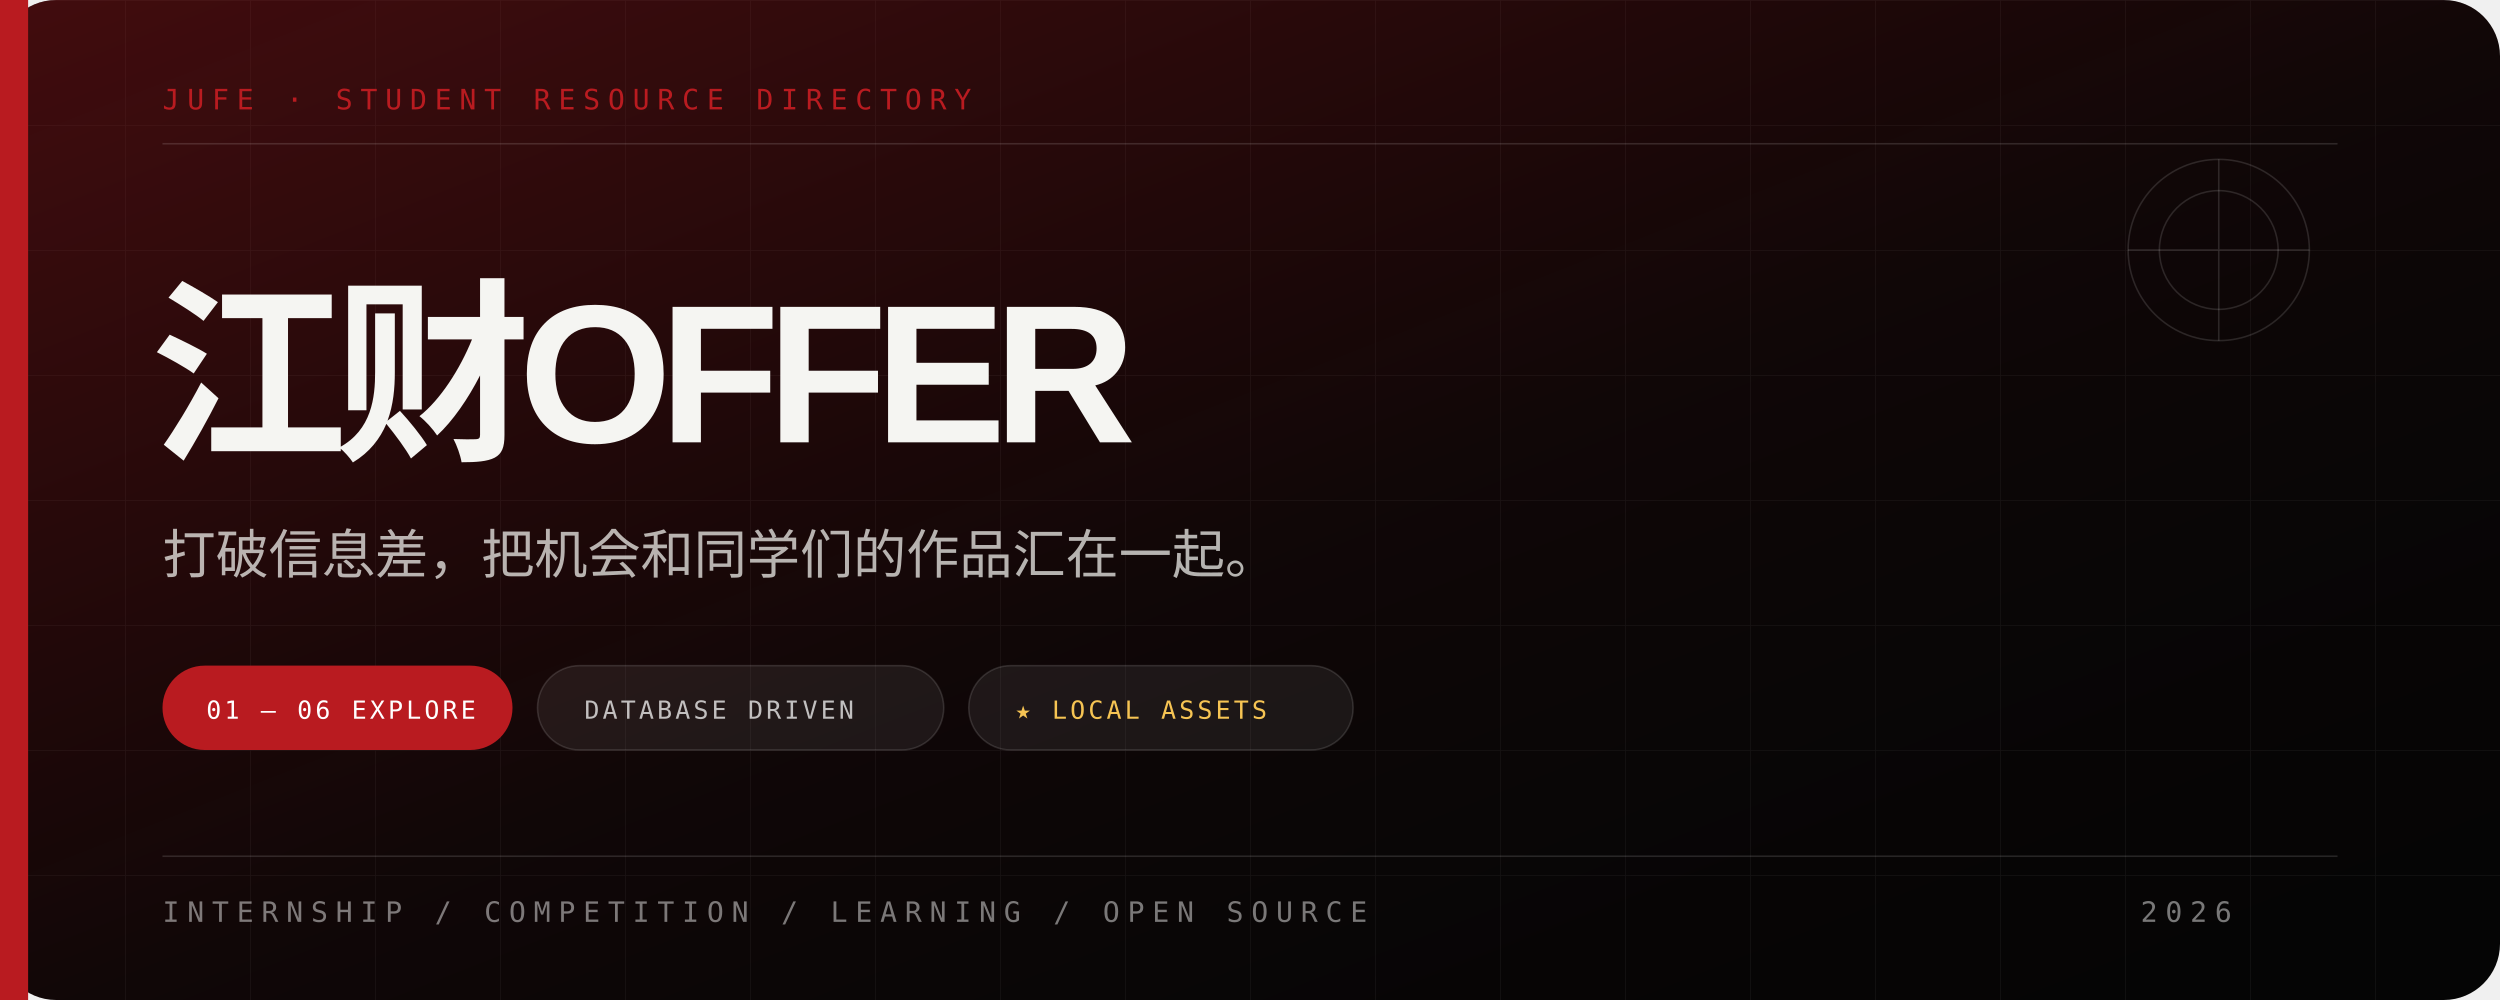
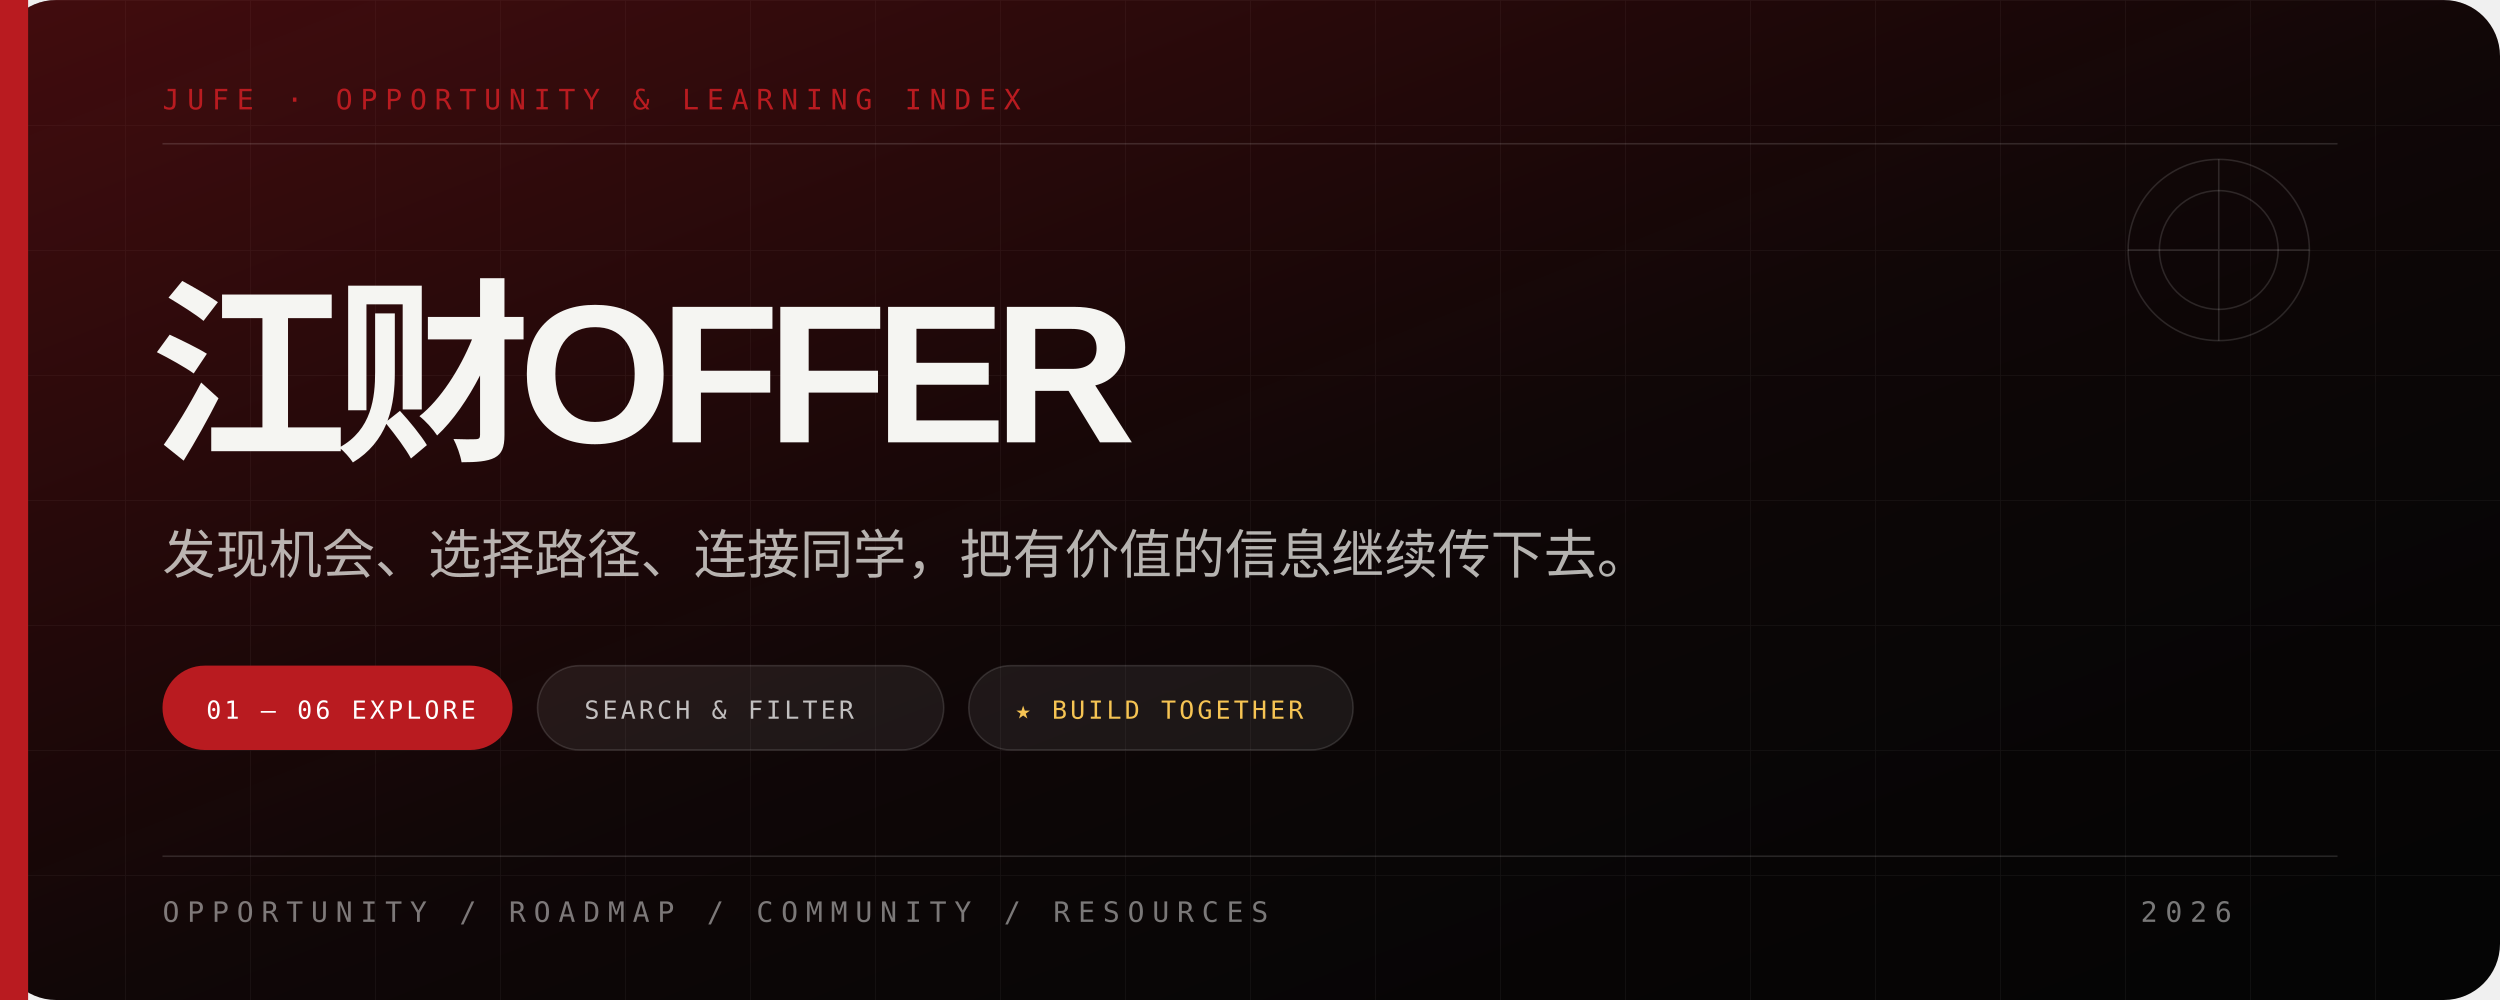
<svg xmlns="http://www.w3.org/2000/svg" width="1600" height="640" viewBox="0 0 1600 640" role="img" aria-labelledby="title description">
-   <description id="description">江财学生的实习、竞赛、学习资源与校内开源项目导航</description>
+   <description id="description">江财学生的机会、学习路径、社群与开放资源导航</description>
  <defs>
    <linearGradient id="glow" x1="0" y1="0" x2="1" y2="1">
      <stop stop-color="#b91b20" stop-opacity="0.34" />
      <stop offset="0.52" stop-color="#b91b20" stop-opacity="0.06" />
      <stop offset="1" stop-color="#050505" stop-opacity="0" />
    </linearGradient>
    <pattern id="grid" width="80" height="80" patternUnits="userSpaceOnUse">
      <path d="M80 0H0V80" fill="none" stroke="#ffffff" stroke-opacity="0.055" />
    </pattern>
  </defs>
  <rect width="1600" height="640" rx="36" fill="#050505" />
  <rect width="1600" height="640" rx="36" fill="url(#grid)" />
  <rect width="1600" height="640" rx="36" fill="url(#glow)" />
  <path d="M0 0H18V640H0Z" fill="#b91b20" />
  <g fill="none" stroke="#ffffff" stroke-opacity="0.13">
    <path d="M104 92H1496" />
    <path d="M104 548H1496" />
    <circle cx="1420" cy="160" r="58" />
    <circle cx="1420" cy="160" r="38" />
    <path d="M1362 160H1478M1420 102V218" />
  </g>
  <g font-family="ui-monospace, SFMono-Regular, Menlo, Consolas, monospace" font-size="18" letter-spacing="5">
-     <text x="104" y="70" fill="#b91b20">JUFE · STUDENT RESOURCE DIRECTORY</text>
-     <text x="104" y="590" fill="#ffffff" fill-opacity="0.46">INTERNSHIP / COMPETITION / LEARNING / OPEN SOURCE</text>
+     <text x="104" y="70" fill="#b91b20">JUFE · OPPORTUNITY &amp; LEARNING INDEX</text>
+     <text x="104" y="590" fill="#ffffff" fill-opacity="0.46">OPPORTUNITY / ROADMAP / COMMUNITY / RESOURCES</text>
    <text x="1370" y="590" fill="#ffffff" fill-opacity="0.46">2026</text>
  </g>
  <text x="96" y="285" fill="#f5f5f2" font-family="Arial, Helvetica, 'Microsoft YaHei', sans-serif" font-size="126" font-weight="800" letter-spacing="-8">江财OFFER</text>
-   <text x="104" y="367" fill="#f5f5f2" fill-opacity="0.72" font-family="Arial, Helvetica, 'Microsoft YaHei', sans-serif" font-size="34" font-weight="500">打破信息差，把机会和同学们的作品汇在一起。</text>
+   <text x="104" y="367" fill="#f5f5f2" fill-opacity="0.72" font-family="Arial, Helvetica, 'Microsoft YaHei', sans-serif" font-size="34" font-weight="500">发现机会、选择路径、连接同学，把有价值的信息继续传下去。</text>
  <g transform="translate(104 426)" font-family="ui-monospace, SFMono-Regular, Menlo, Consolas, monospace" font-size="16" letter-spacing="2">
    <rect width="224" height="54" rx="27" fill="#b91b20" />
    <text x="28" y="34" fill="#ffffff">01 — 06  EXPLORE</text>
    <rect x="240" width="260" height="54" rx="27" fill="#ffffff" fill-opacity="0.07" stroke="#ffffff" stroke-opacity="0.13" />
-     <text x="270" y="34" fill="#ffffff" fill-opacity="0.72">DATABASE DRIVEN</text>
+     <text x="270" y="34" fill="#ffffff" fill-opacity="0.72">SEARCH &amp; FILTER</text>
    <rect x="516" width="246" height="54" rx="27" fill="#ffffff" fill-opacity="0.07" stroke="#ffffff" stroke-opacity="0.13" />
-     <text x="546" y="34" fill="#f6c453">★ LOCAL ASSETS</text>
+     <text x="546" y="34" fill="#f6c453">★ BUILD TOGETHER</text>
  </g>
</svg>
